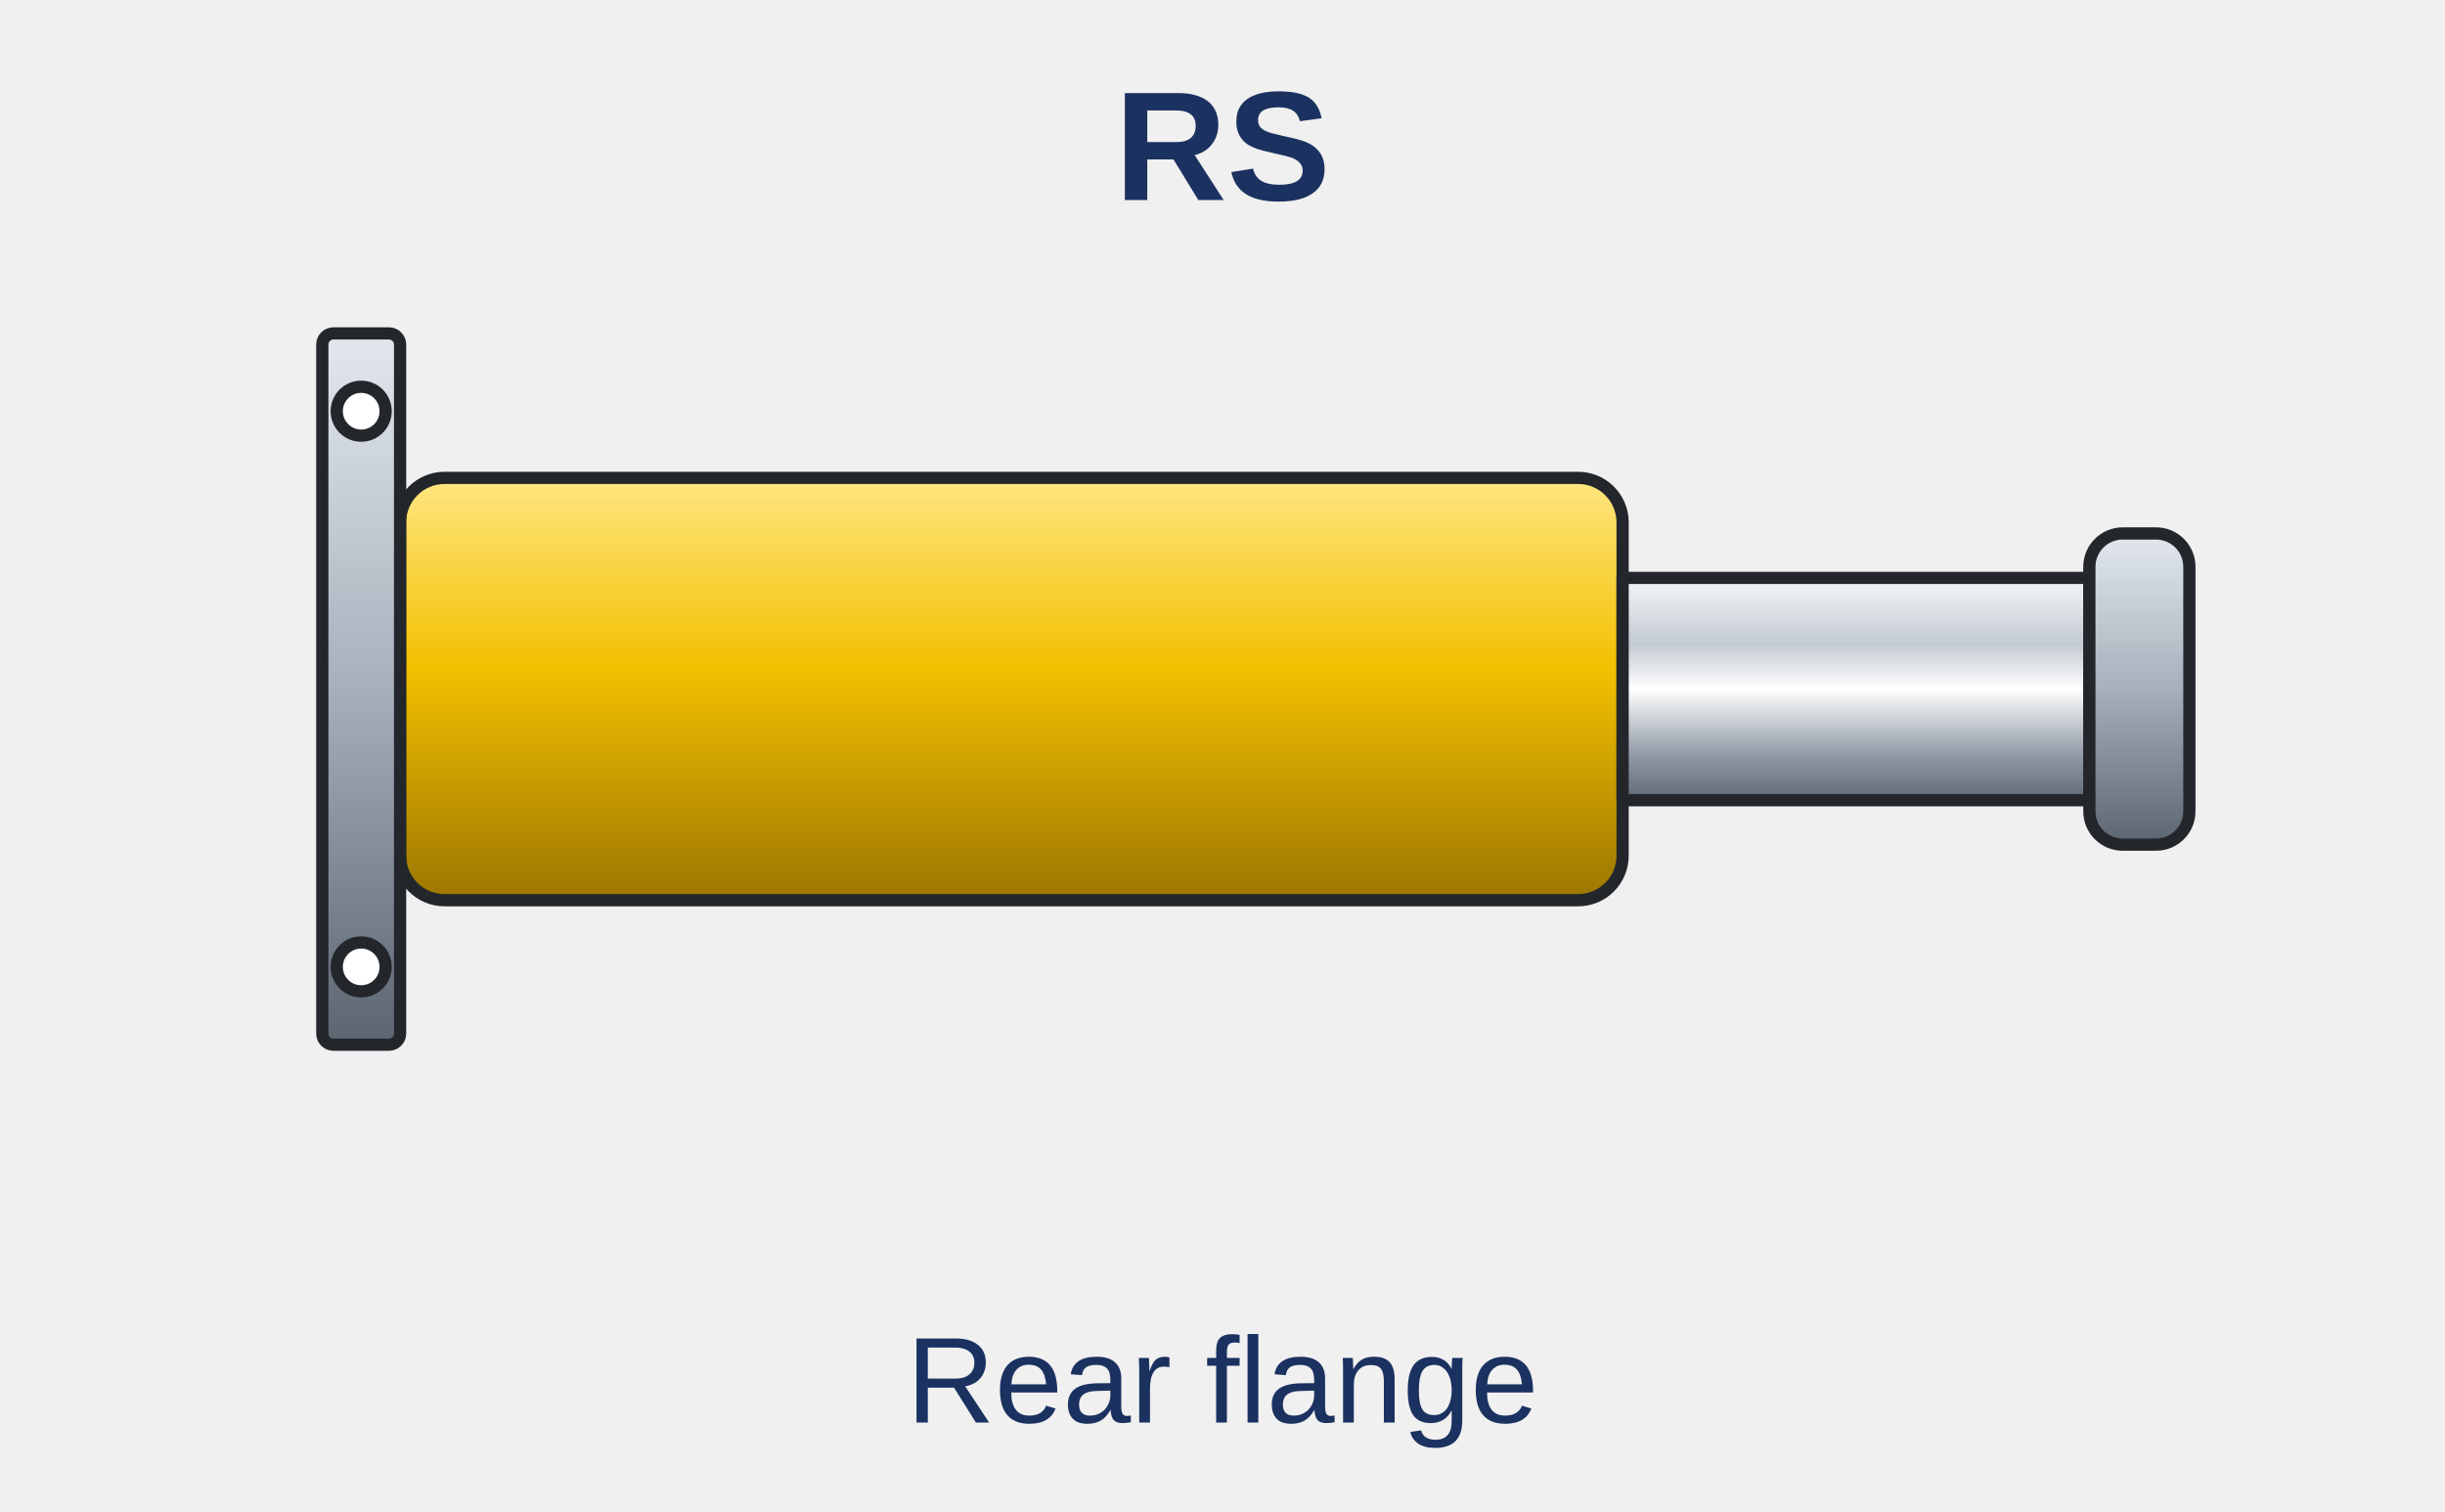
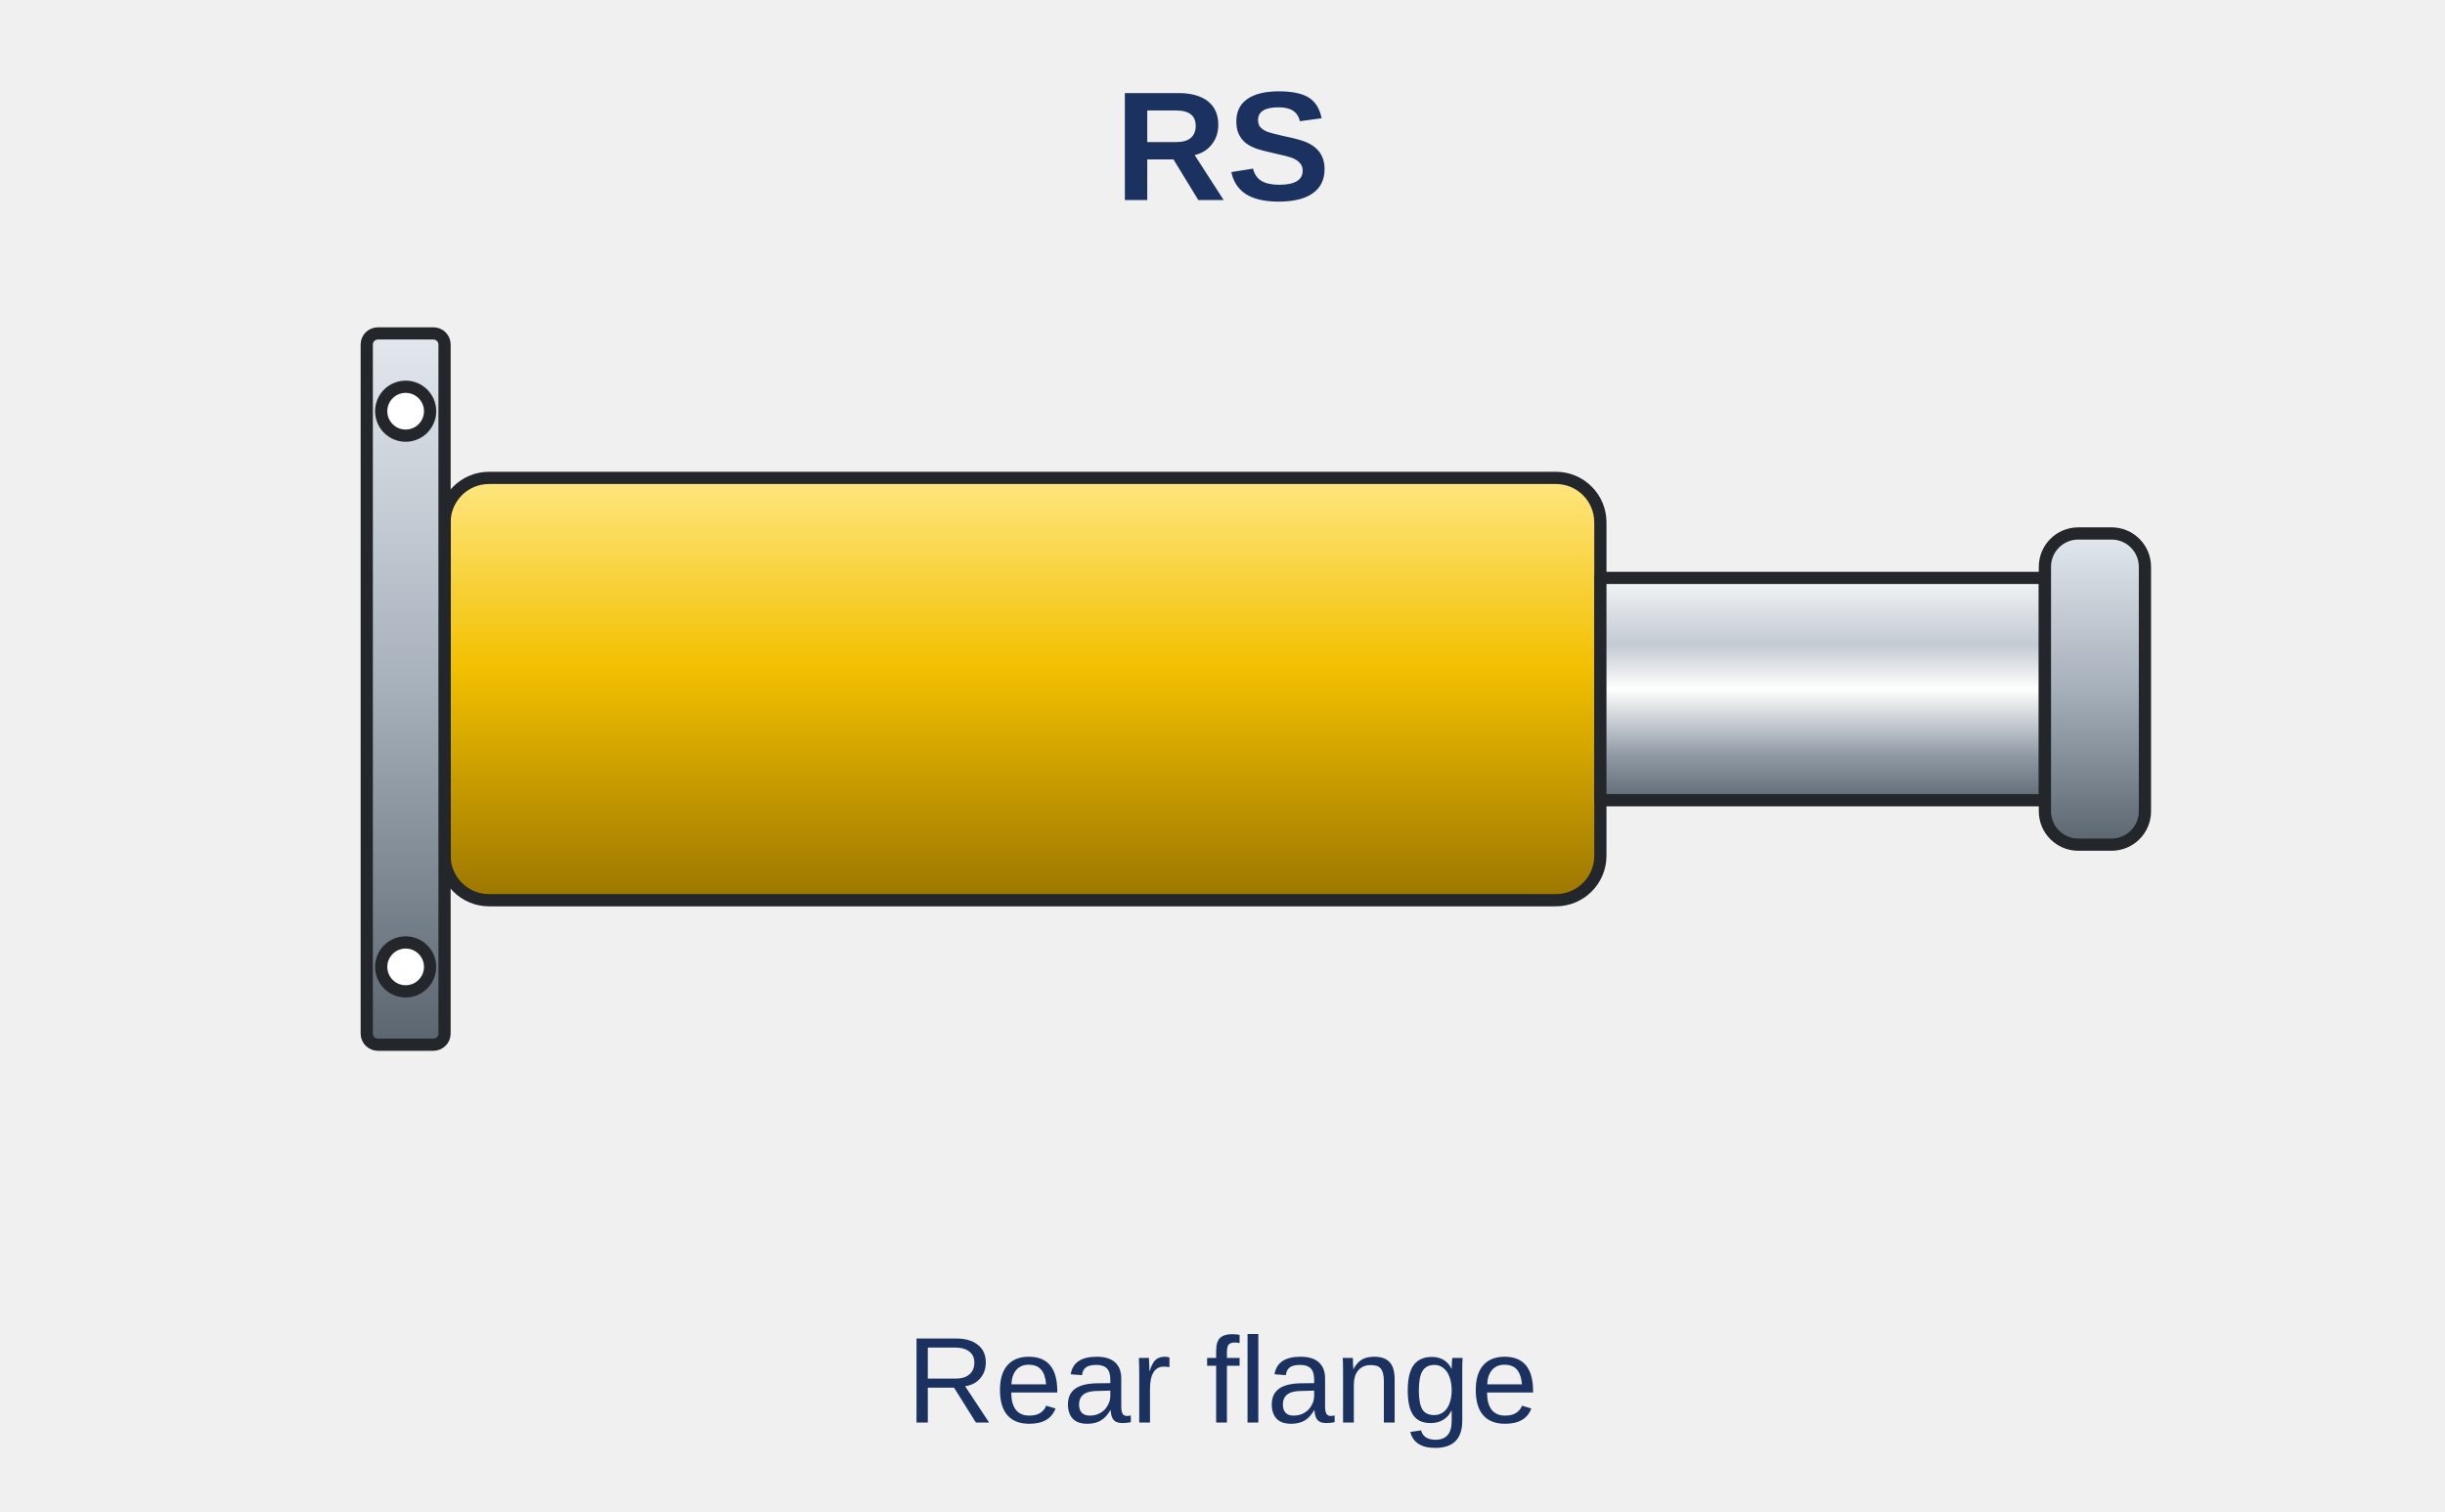
<svg xmlns="http://www.w3.org/2000/svg" viewBox="10 4 220 136" stroke-linejoin="round">
  <defs>
    <linearGradient id="chrome" x1="0" y1="0" x2="0" y2="1">
      <stop offset="0" stop-color="#f4f6f8" />
      <stop offset=".3" stop-color="#c3cad2" />
      <stop offset=".5" stop-color="#ffffff" />
      <stop offset=".8" stop-color="#8f99a4" />
      <stop offset="1" stop-color="#5f6a75" />
    </linearGradient>
    <linearGradient id="black" x1="0" y1="0" x2="0" y2="1">
      <stop offset="0" stop-color="#6b6f75" />
      <stop offset=".45" stop-color="#2a2d31" />
      <stop offset="1" stop-color="#0d0e10" />
    </linearGradient>
    <linearGradient id="yellow" x1="0" y1="0" x2="0" y2="1">
      <stop offset="0" stop-color="#ffe680" />
      <stop offset=".45" stop-color="#f2c000" />
      <stop offset="1" stop-color="#9c7600" />
    </linearGradient>
    <linearGradient id="blue" x1="0" y1="0" x2="0" y2="1">
      <stop offset="0" stop-color="#8dbbff" />
      <stop offset=".45" stop-color="#1f6fe0" />
      <stop offset="1" stop-color="#0b3a86" />
    </linearGradient>
    <linearGradient id="red" x1="0" y1="0" x2="0" y2="1">
      <stop offset="0" stop-color="#ff8a80" />
      <stop offset=".45" stop-color="#d81c1c" />
      <stop offset="1" stop-color="#761010" />
    </linearGradient>
    <linearGradient id="steel" x1="0" y1="0" x2="0" y2="1">
      <stop offset="0" stop-color="#e3e8ee" />
      <stop offset=".5" stop-color="#a6b0bb" />
      <stop offset="1" stop-color="#5b6570" />
    </linearGradient>
    <linearGradient id="pu" x1="0" y1="0" x2="0" y2="1">
      <stop offset="0" stop-color="#555" />
      <stop offset=".5" stop-color="#1b1b1b" />
      <stop offset="1" stop-color="#000" />
    </linearGradient>
  </defs>
-   <rect x="46.0" y="47.0" width="110.0" height="38.0" rx="4" fill="url(#yellow)" stroke="#23272c" stroke-width="1.1" />
-   <rect x="156.0" y="56.0" width="42.0" height="20.0" rx="0" fill="url(#chrome)" stroke="#23272c" stroke-width="1.1" />
-   <rect x="198.0" y="52.0" width="9.0" height="28.0" rx="3" fill="url(#steel)" stroke="#23272c" stroke-width="1.1" />
-   <rect x="39.0" y="34.0" width="7.0" height="64.0" rx="1" fill="url(#steel)" stroke="#23272c" stroke-width="1.1" />
-   <circle cx="42.5" cy="41" r="2.2" fill="#fff" stroke="#23272c" stroke-width="1.1" />
-   <circle cx="42.5" cy="91" r="2.2" fill="#fff" stroke="#23272c" stroke-width="1.1" />
+   <rect x="50.0" y="47.0" width="104.0" height="38.0" rx="4" fill="url(#yellow)" stroke="#23272c" stroke-width="1.1" />
+   <rect x="154.0" y="56.0" width="40.0" height="20.0" rx="0" fill="url(#chrome)" stroke="#23272c" stroke-width="1.1" />
+   <rect x="194.0" y="52.0" width="9.0" height="28.0" rx="3" fill="url(#steel)" stroke="#23272c" stroke-width="1.1" />
+   <rect x="43.0" y="34.0" width="7.0" height="64.0" rx="1" fill="url(#steel)" stroke="#23272c" stroke-width="1.1" />
+   <circle cx="46.5" cy="41" r="2.2" fill="#fff" stroke="#23272c" stroke-width="1.1" />
+   <circle cx="46.5" cy="91" r="2.2" fill="#fff" stroke="#23272c" stroke-width="1.1" />
  <text x="120" y="22" font-size="14" font-weight="700" fill="#1B3160" font-family="Arial" text-anchor="middle">RS</text>
  <text x="120" y="132" font-size="11" fill="#1B3160" font-family="Arial" text-anchor="middle">Rear flange</text>
</svg>
